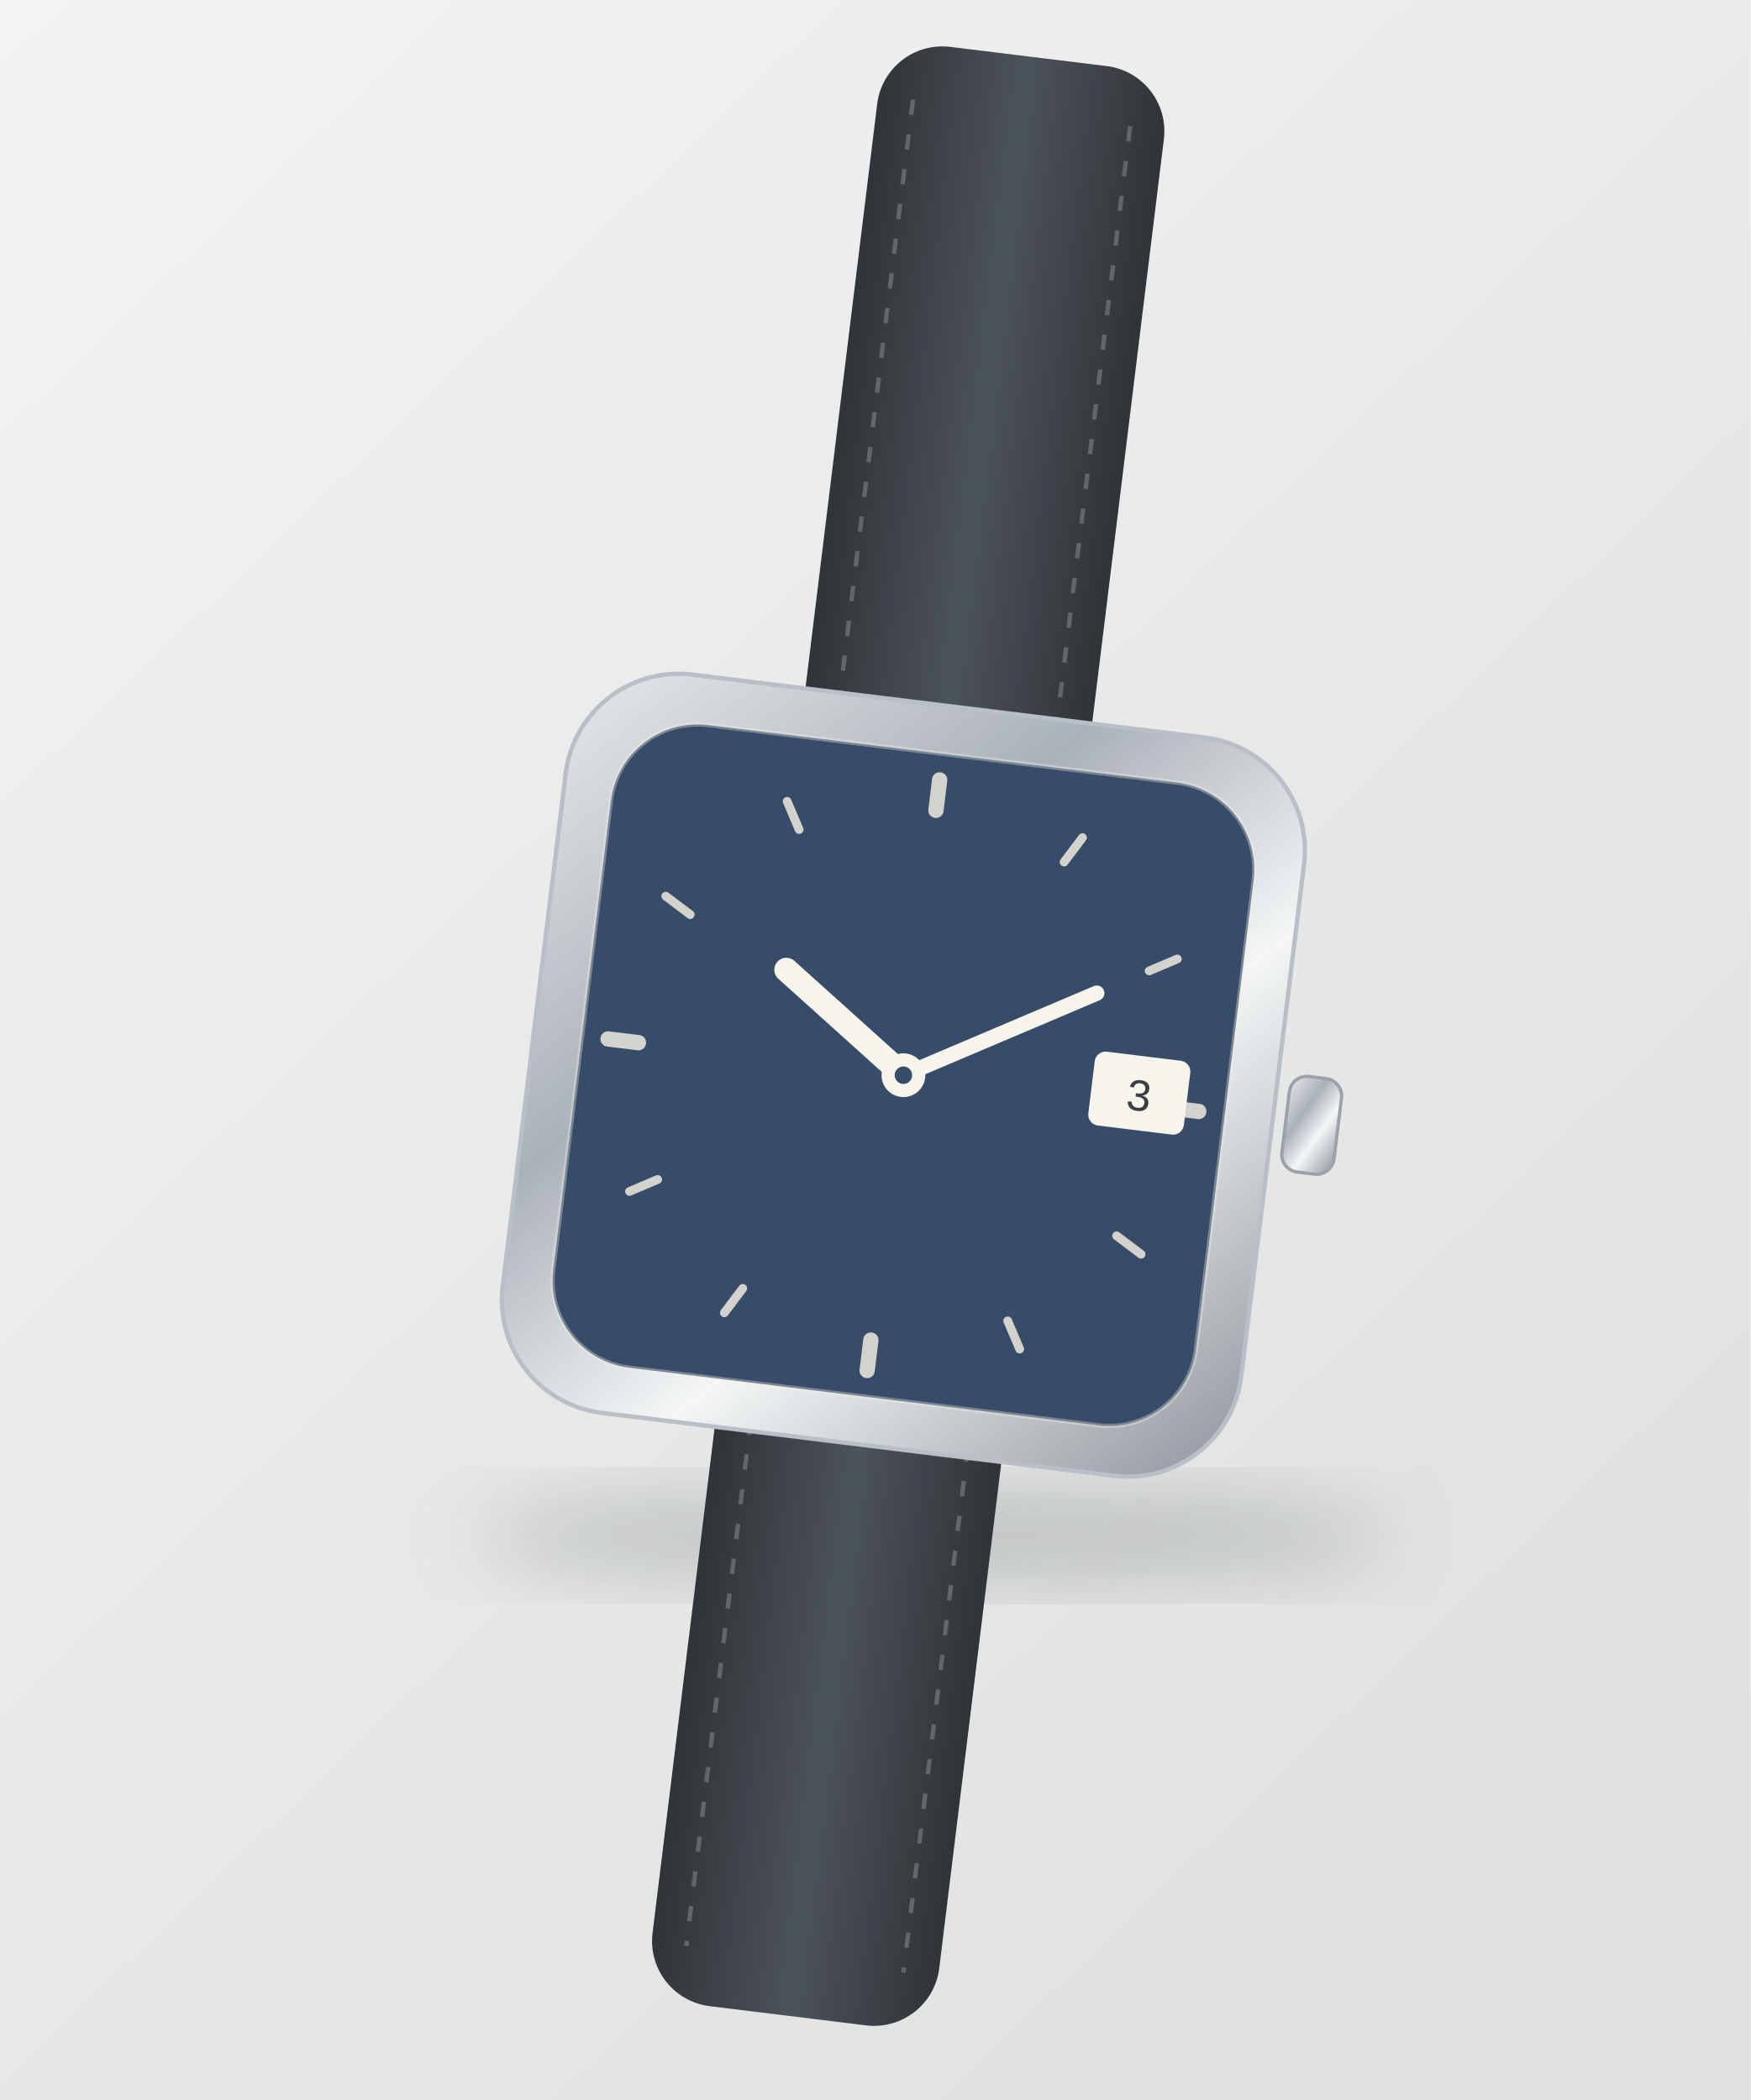
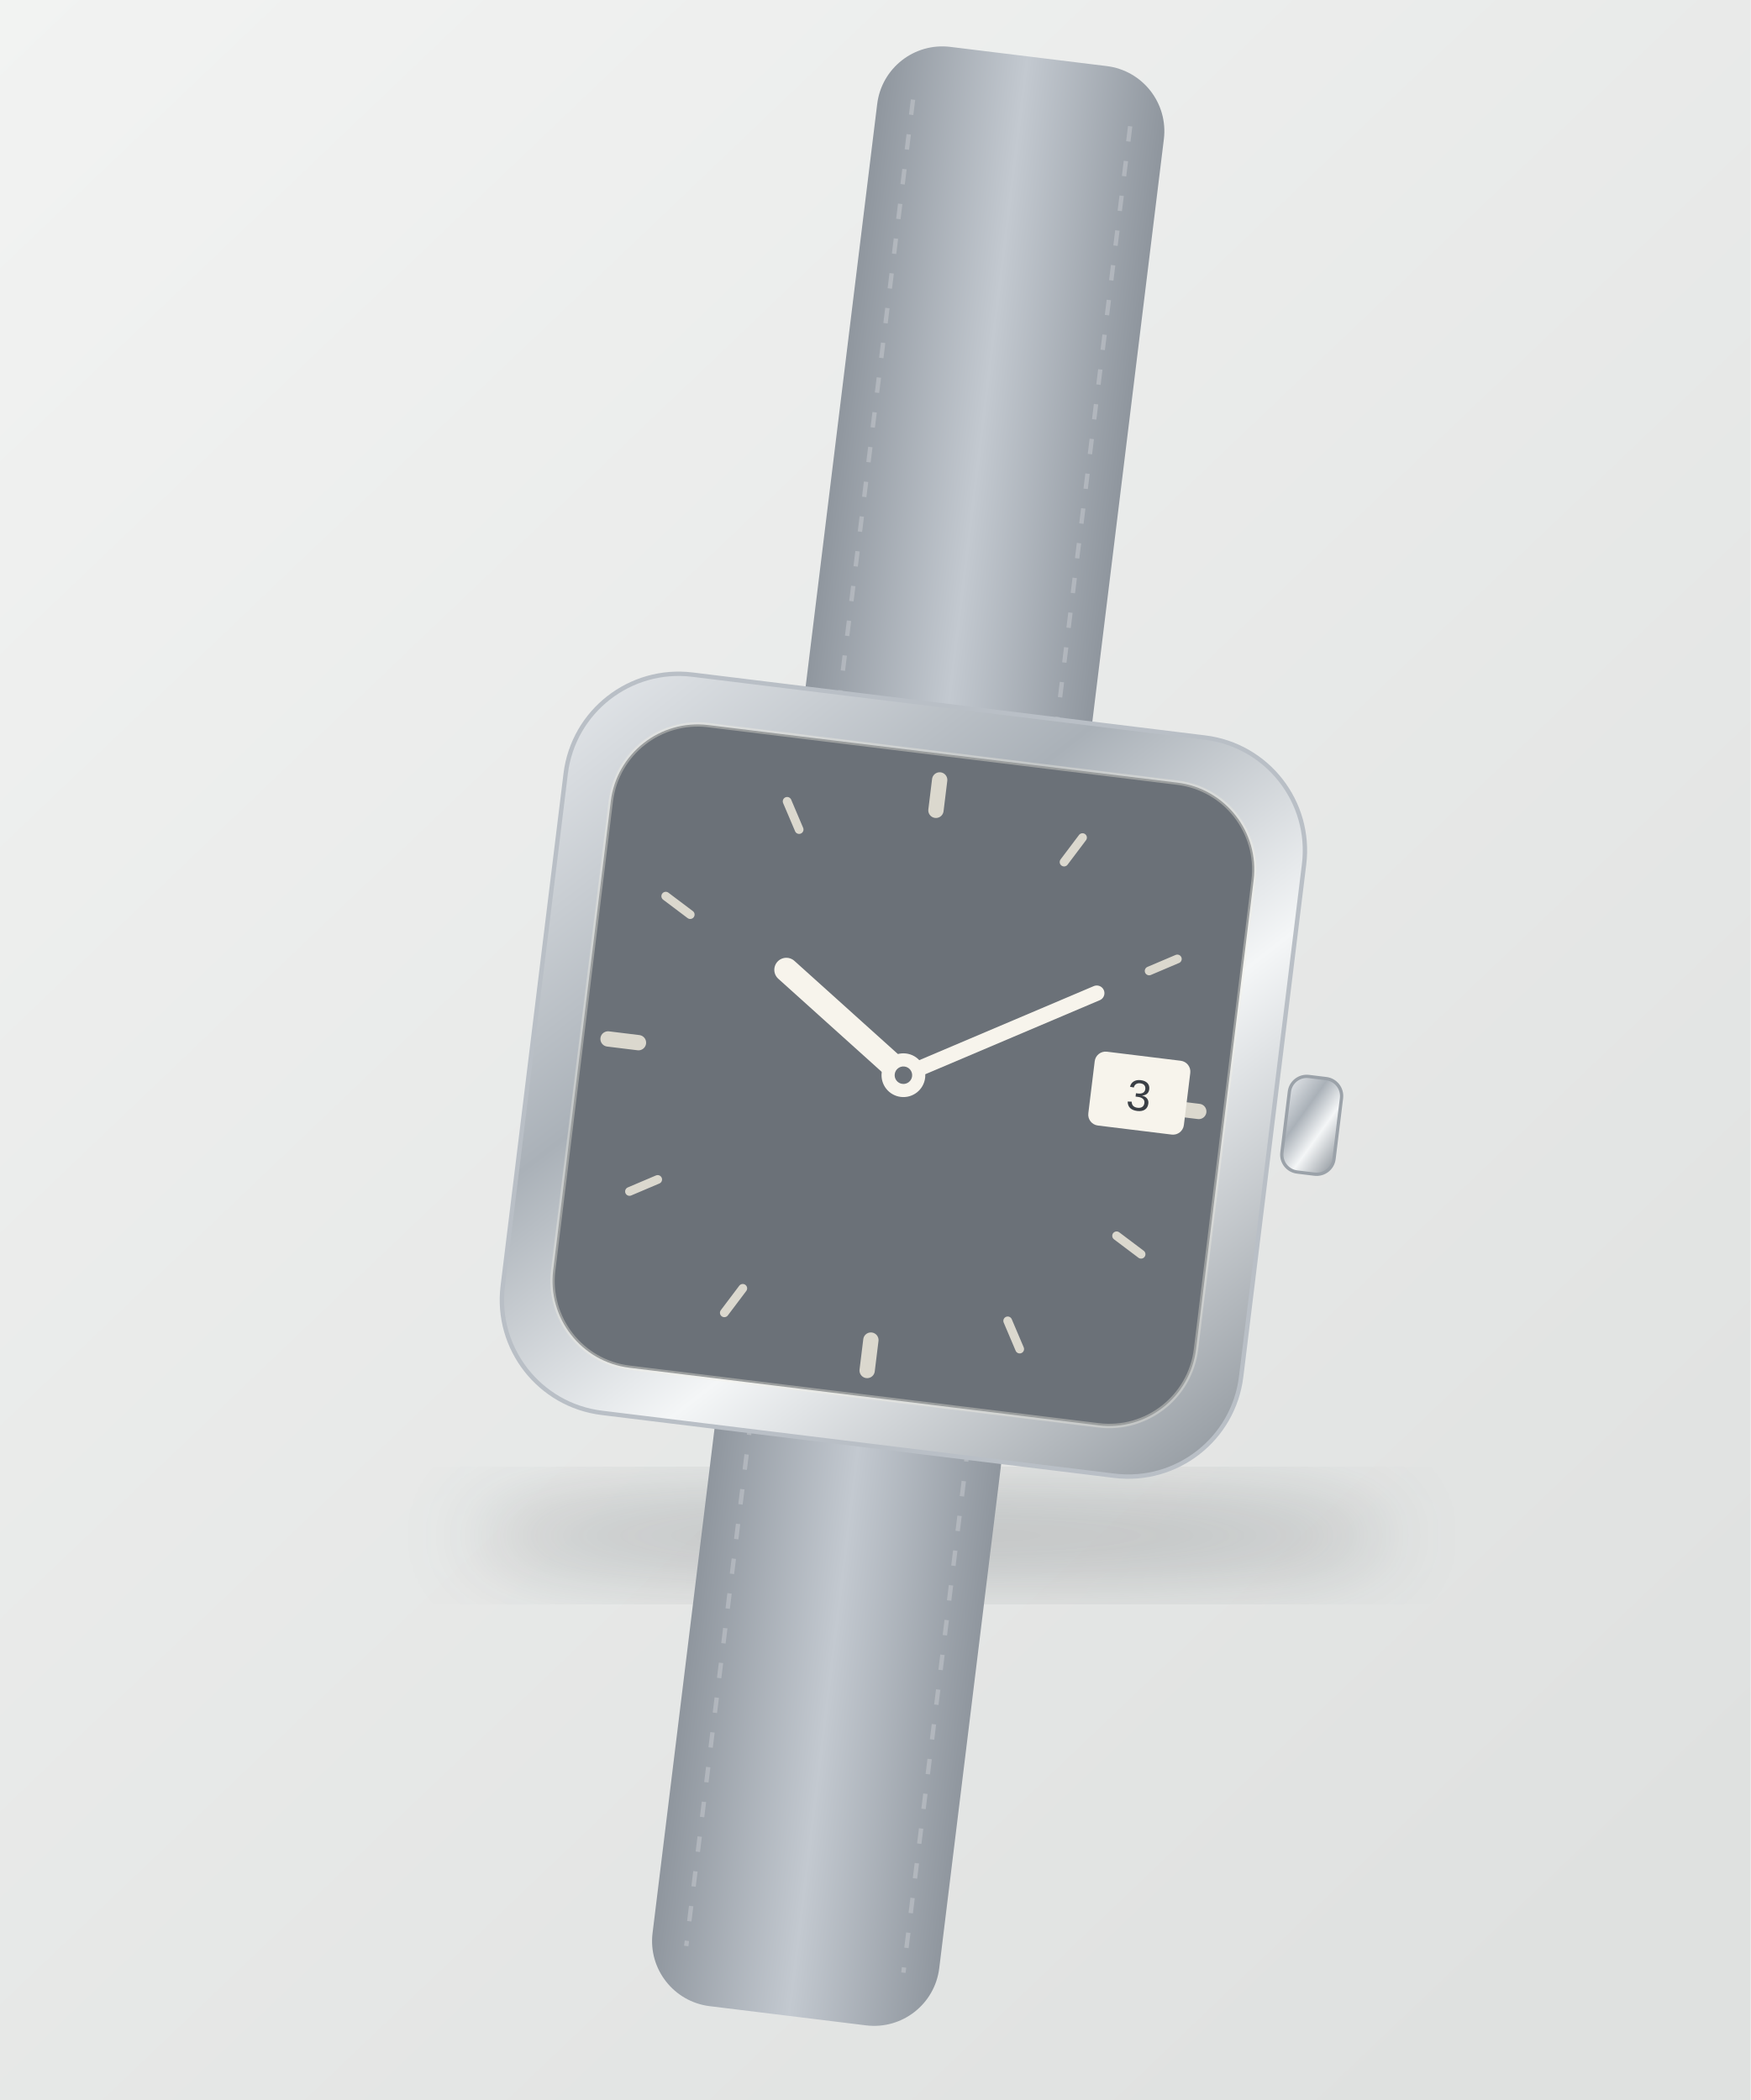
<svg xmlns="http://www.w3.org/2000/svg" width="800" height="960" viewBox="0 0 800 960" role="img" aria-labelledby="title desc">
  <defs>
    <linearGradient id="bg" x2=".8" y2="1">
      <stop stop-color="#f2f3f2" />
      <stop offset="1" stop-color="#dfe1e0" />
    </linearGradient>
    <linearGradient id="band" x1="0" x2="1">
-       <stop stop-color="#2f3438" />
-       <stop offset=".5" stop-color="#4c5359" />
-       <stop offset="1" stop-color="#2f3438" />
+       <stop stop-color="#8f969e" />
+       <stop offset=".5" stop-color="#c3c9d0" />
+       <stop offset="1" stop-color="#8f969e" />
    </linearGradient>
    <linearGradient id="metal" x2="1" y2="1">
      <stop stop-color="#e6e9ec" />
      <stop offset=".35" stop-color="#aab1b8" />
      <stop offset=".62" stop-color="#f4f6f7" />
      <stop offset="1" stop-color="#8d949b" />
    </linearGradient>
    <filter id="shadow">
      <feGaussianBlur stdDeviation="18" />
    </filter>
  </defs>
  <rect width="800" height="960" fill="url(#bg)" />
  <ellipse cx="426" cy="702" rx="210" ry="26" fill="#3b4147" opacity=".2" filter="url(#shadow)" />
  <g transform="rotate(7 400 498) translate(12 -8)">
    <rect x="334" y="28.8" width="132" height="902.4" rx="30" fill="url(#band)" />
    <line x1="350" y1="54.8" x2="350" y2="905.2" stroke="#fff" stroke-opacity=".22" stroke-width="2" stroke-dasharray="7 9" />
    <line x1="450" y1="54.8" x2="450" y2="905.2" stroke="#fff" stroke-opacity=".22" stroke-width="2" stroke-dasharray="7 9" />
    <rect x="576" y="476" width="24" height="44" rx="8" fill="url(#metal)" stroke="#9ba2a9" stroke-width="1.5" />
    <rect x="230" y="328" width="340" height="340" rx="52" fill="url(#metal)" stroke="#b9bfc6" stroke-width="2" />
-     <rect x="252" y="350" width="296" height="296" rx="40" fill="#374c69" />
+     <rect x="252" y="350" width="296" height="296" rx="40" fill="#6b7178" />
    <rect x="252" y="350" width="296" height="296" rx="40" fill="none" stroke="#f4f0e6" stroke-opacity=".35" stroke-width="2" />
    <line x1="400.00" y1="376.00" x2="400.00" y2="362.00" stroke="#efeadd" stroke-opacity=".85" stroke-width="7" stroke-linecap="round" />
    <line x1="461.00" y1="392.34" x2="468.00" y2="380.22" stroke="#efeadd" stroke-opacity=".85" stroke-width="4" stroke-linecap="round" />
    <line x1="505.66" y1="437.00" x2="517.78" y2="430.00" stroke="#efeadd" stroke-opacity=".85" stroke-width="4" stroke-linecap="round" />
    <line x1="522.00" y1="498.00" x2="536.00" y2="498.00" stroke="#efeadd" stroke-opacity=".85" stroke-width="7" stroke-linecap="round" />
    <line x1="505.66" y1="559.00" x2="517.78" y2="566.00" stroke="#efeadd" stroke-opacity=".85" stroke-width="4" stroke-linecap="round" />
    <line x1="461.00" y1="603.66" x2="468.00" y2="615.78" stroke="#efeadd" stroke-opacity=".85" stroke-width="4" stroke-linecap="round" />
    <line x1="400.00" y1="620.00" x2="400.00" y2="634.00" stroke="#efeadd" stroke-opacity=".85" stroke-width="7" stroke-linecap="round" />
    <line x1="339.00" y1="603.66" x2="332.00" y2="615.78" stroke="#efeadd" stroke-opacity=".85" stroke-width="4" stroke-linecap="round" />
    <line x1="294.34" y1="559.00" x2="282.22" y2="566.00" stroke="#efeadd" stroke-opacity=".85" stroke-width="4" stroke-linecap="round" />
    <line x1="278.00" y1="498.00" x2="264.00" y2="498.00" stroke="#efeadd" stroke-opacity=".85" stroke-width="7" stroke-linecap="round" />
    <line x1="294.34" y1="437.00" x2="282.22" y2="430.00" stroke="#efeadd" stroke-opacity=".85" stroke-width="4" stroke-linecap="round" />
    <line x1="339.00" y1="392.34" x2="332.00" y2="380.22" stroke="#efeadd" stroke-opacity=".85" stroke-width="4" stroke-linecap="round" />
    <line x1="400" y1="498" x2="341.02" y2="456.70" stroke="#f7f4ec" stroke-width="11" stroke-linecap="round" />
    <line x1="400" y1="498" x2="483.14" y2="450.00" stroke="#f7f4ec" stroke-width="7" stroke-linecap="round" />
    <circle cx="400" cy="498" r="10" fill="#f7f4ec" />
-     <circle cx="400" cy="498" r="4" fill="#374c69" />
+     <circle cx="400" cy="498" r="4" fill="#6b7178" />
    <rect x="486" y="476" width="44" height="34" rx="5" fill="#f7f4ec" />
    <text x="508" y="501" text-anchor="middle" font-family="Arial,sans-serif" font-size="20" fill="#3a3f45">3</text>
  </g>
</svg>
